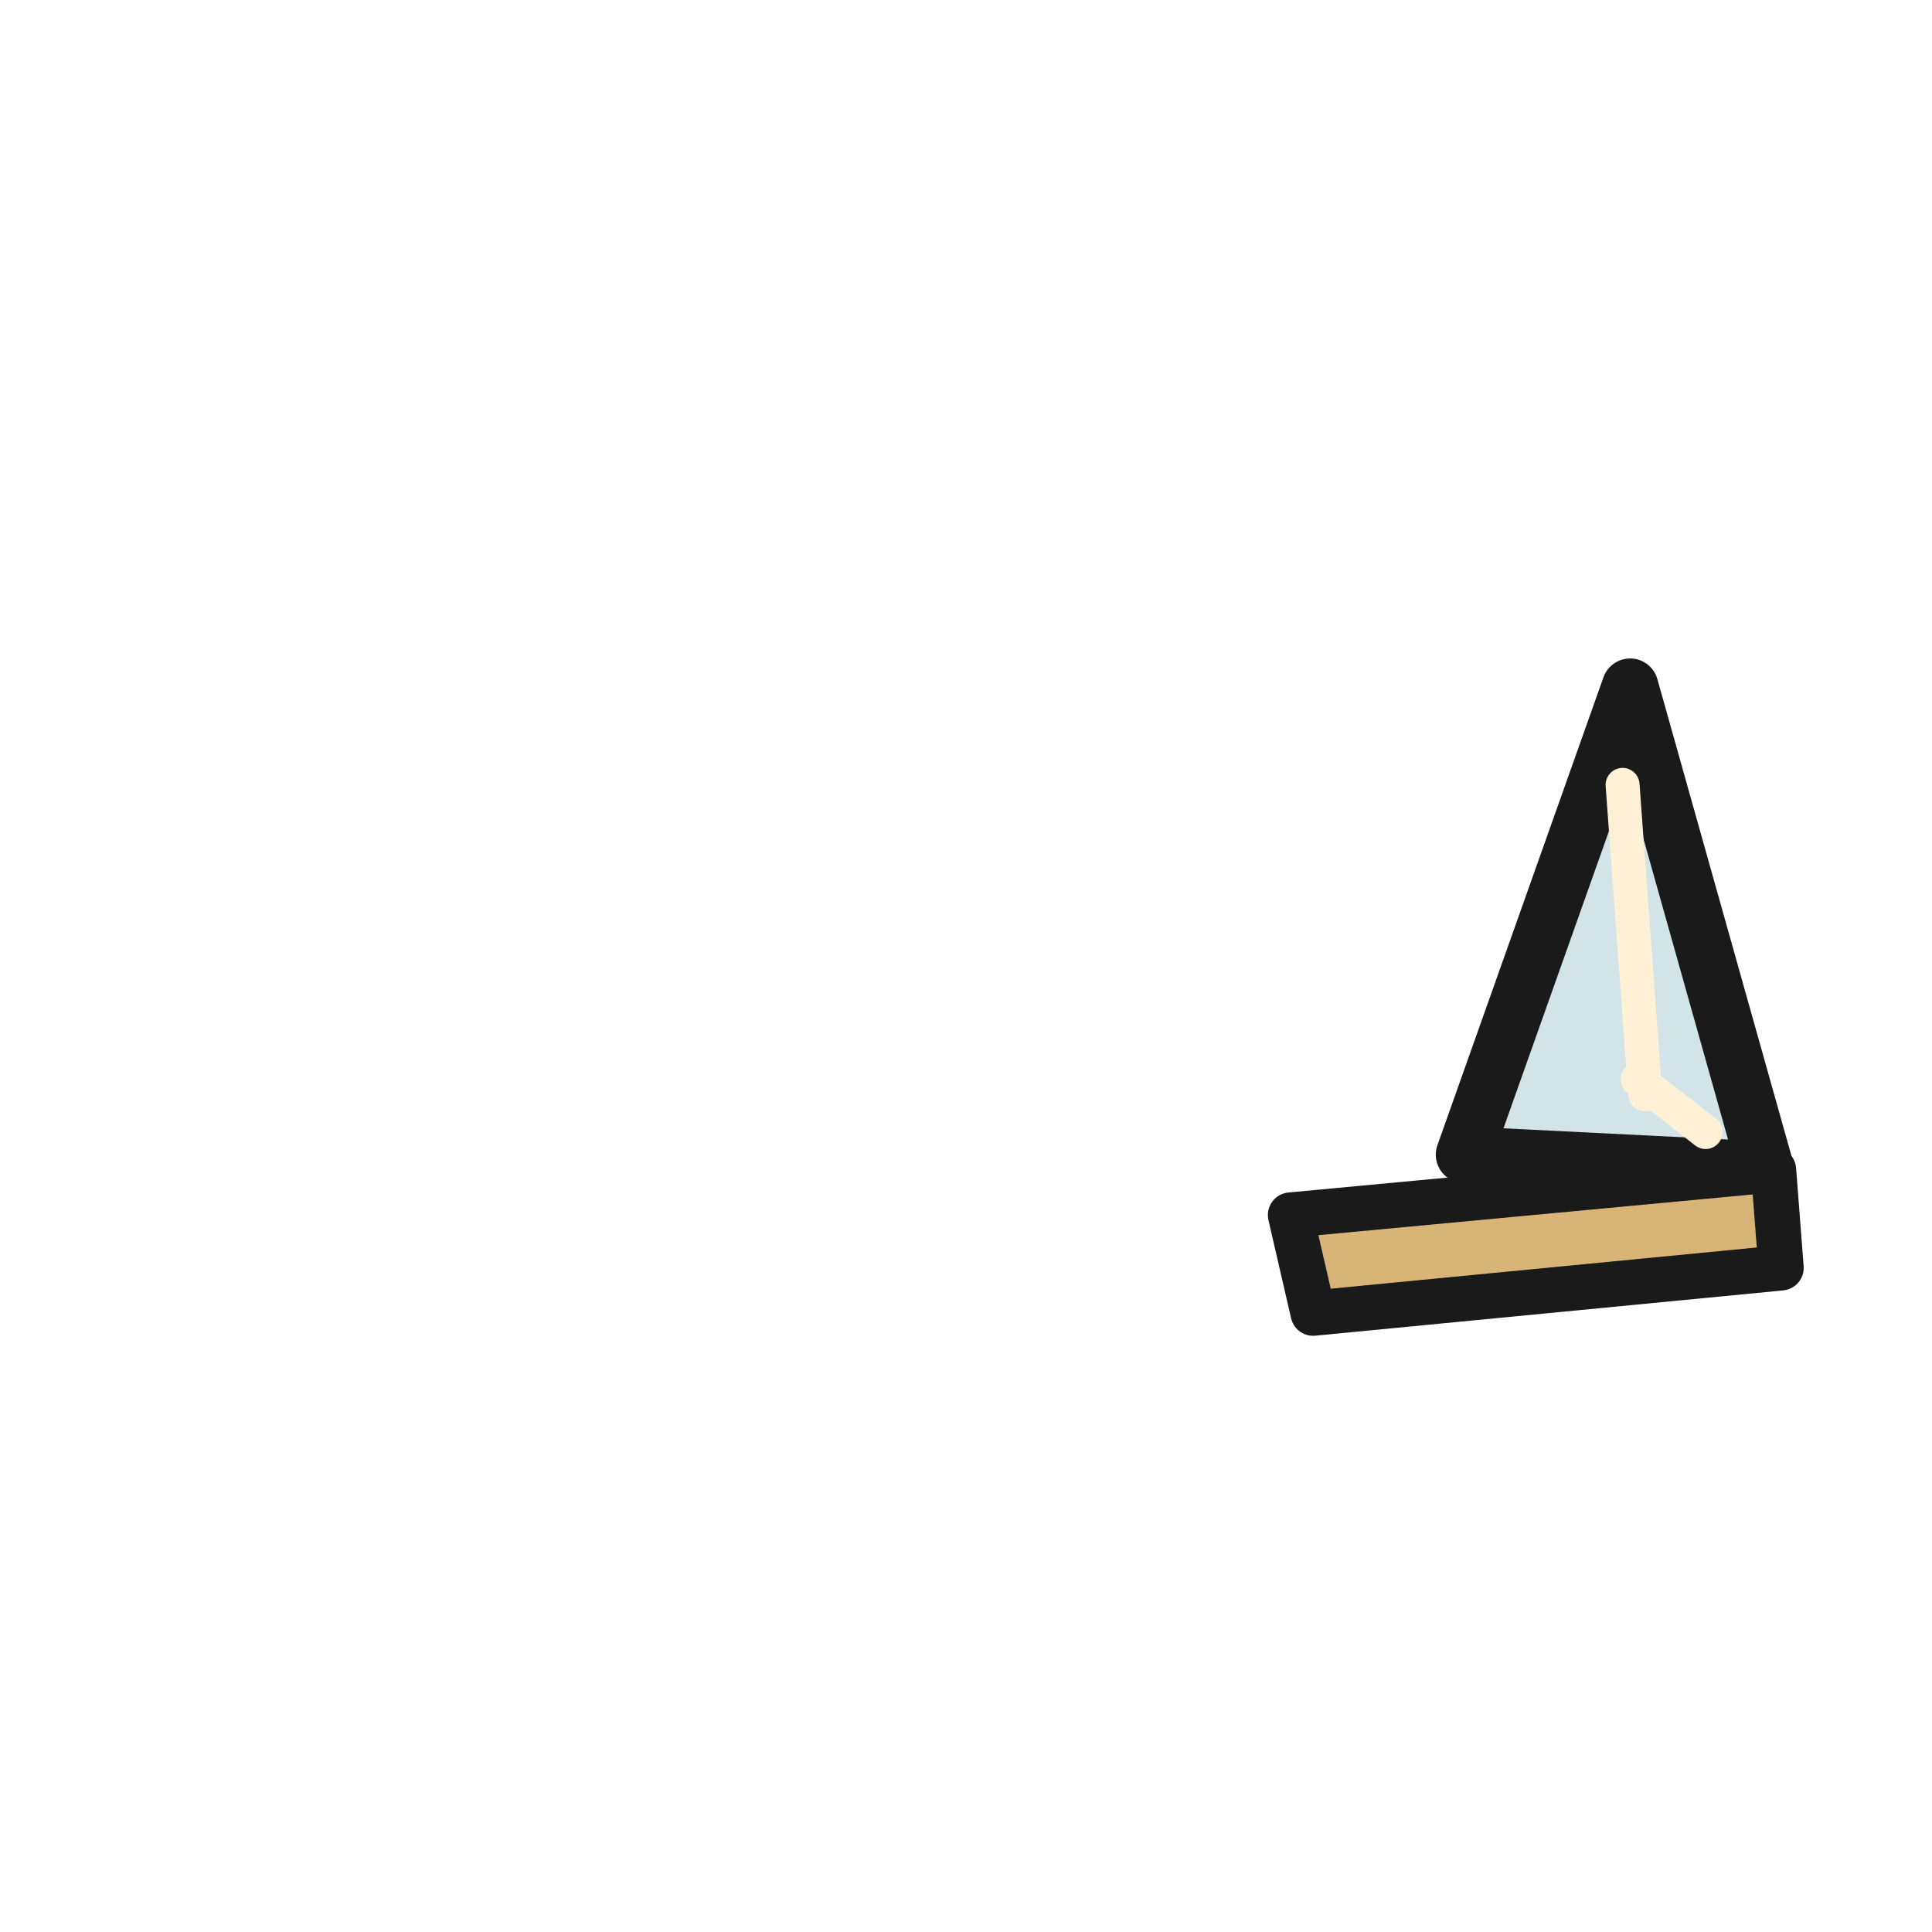
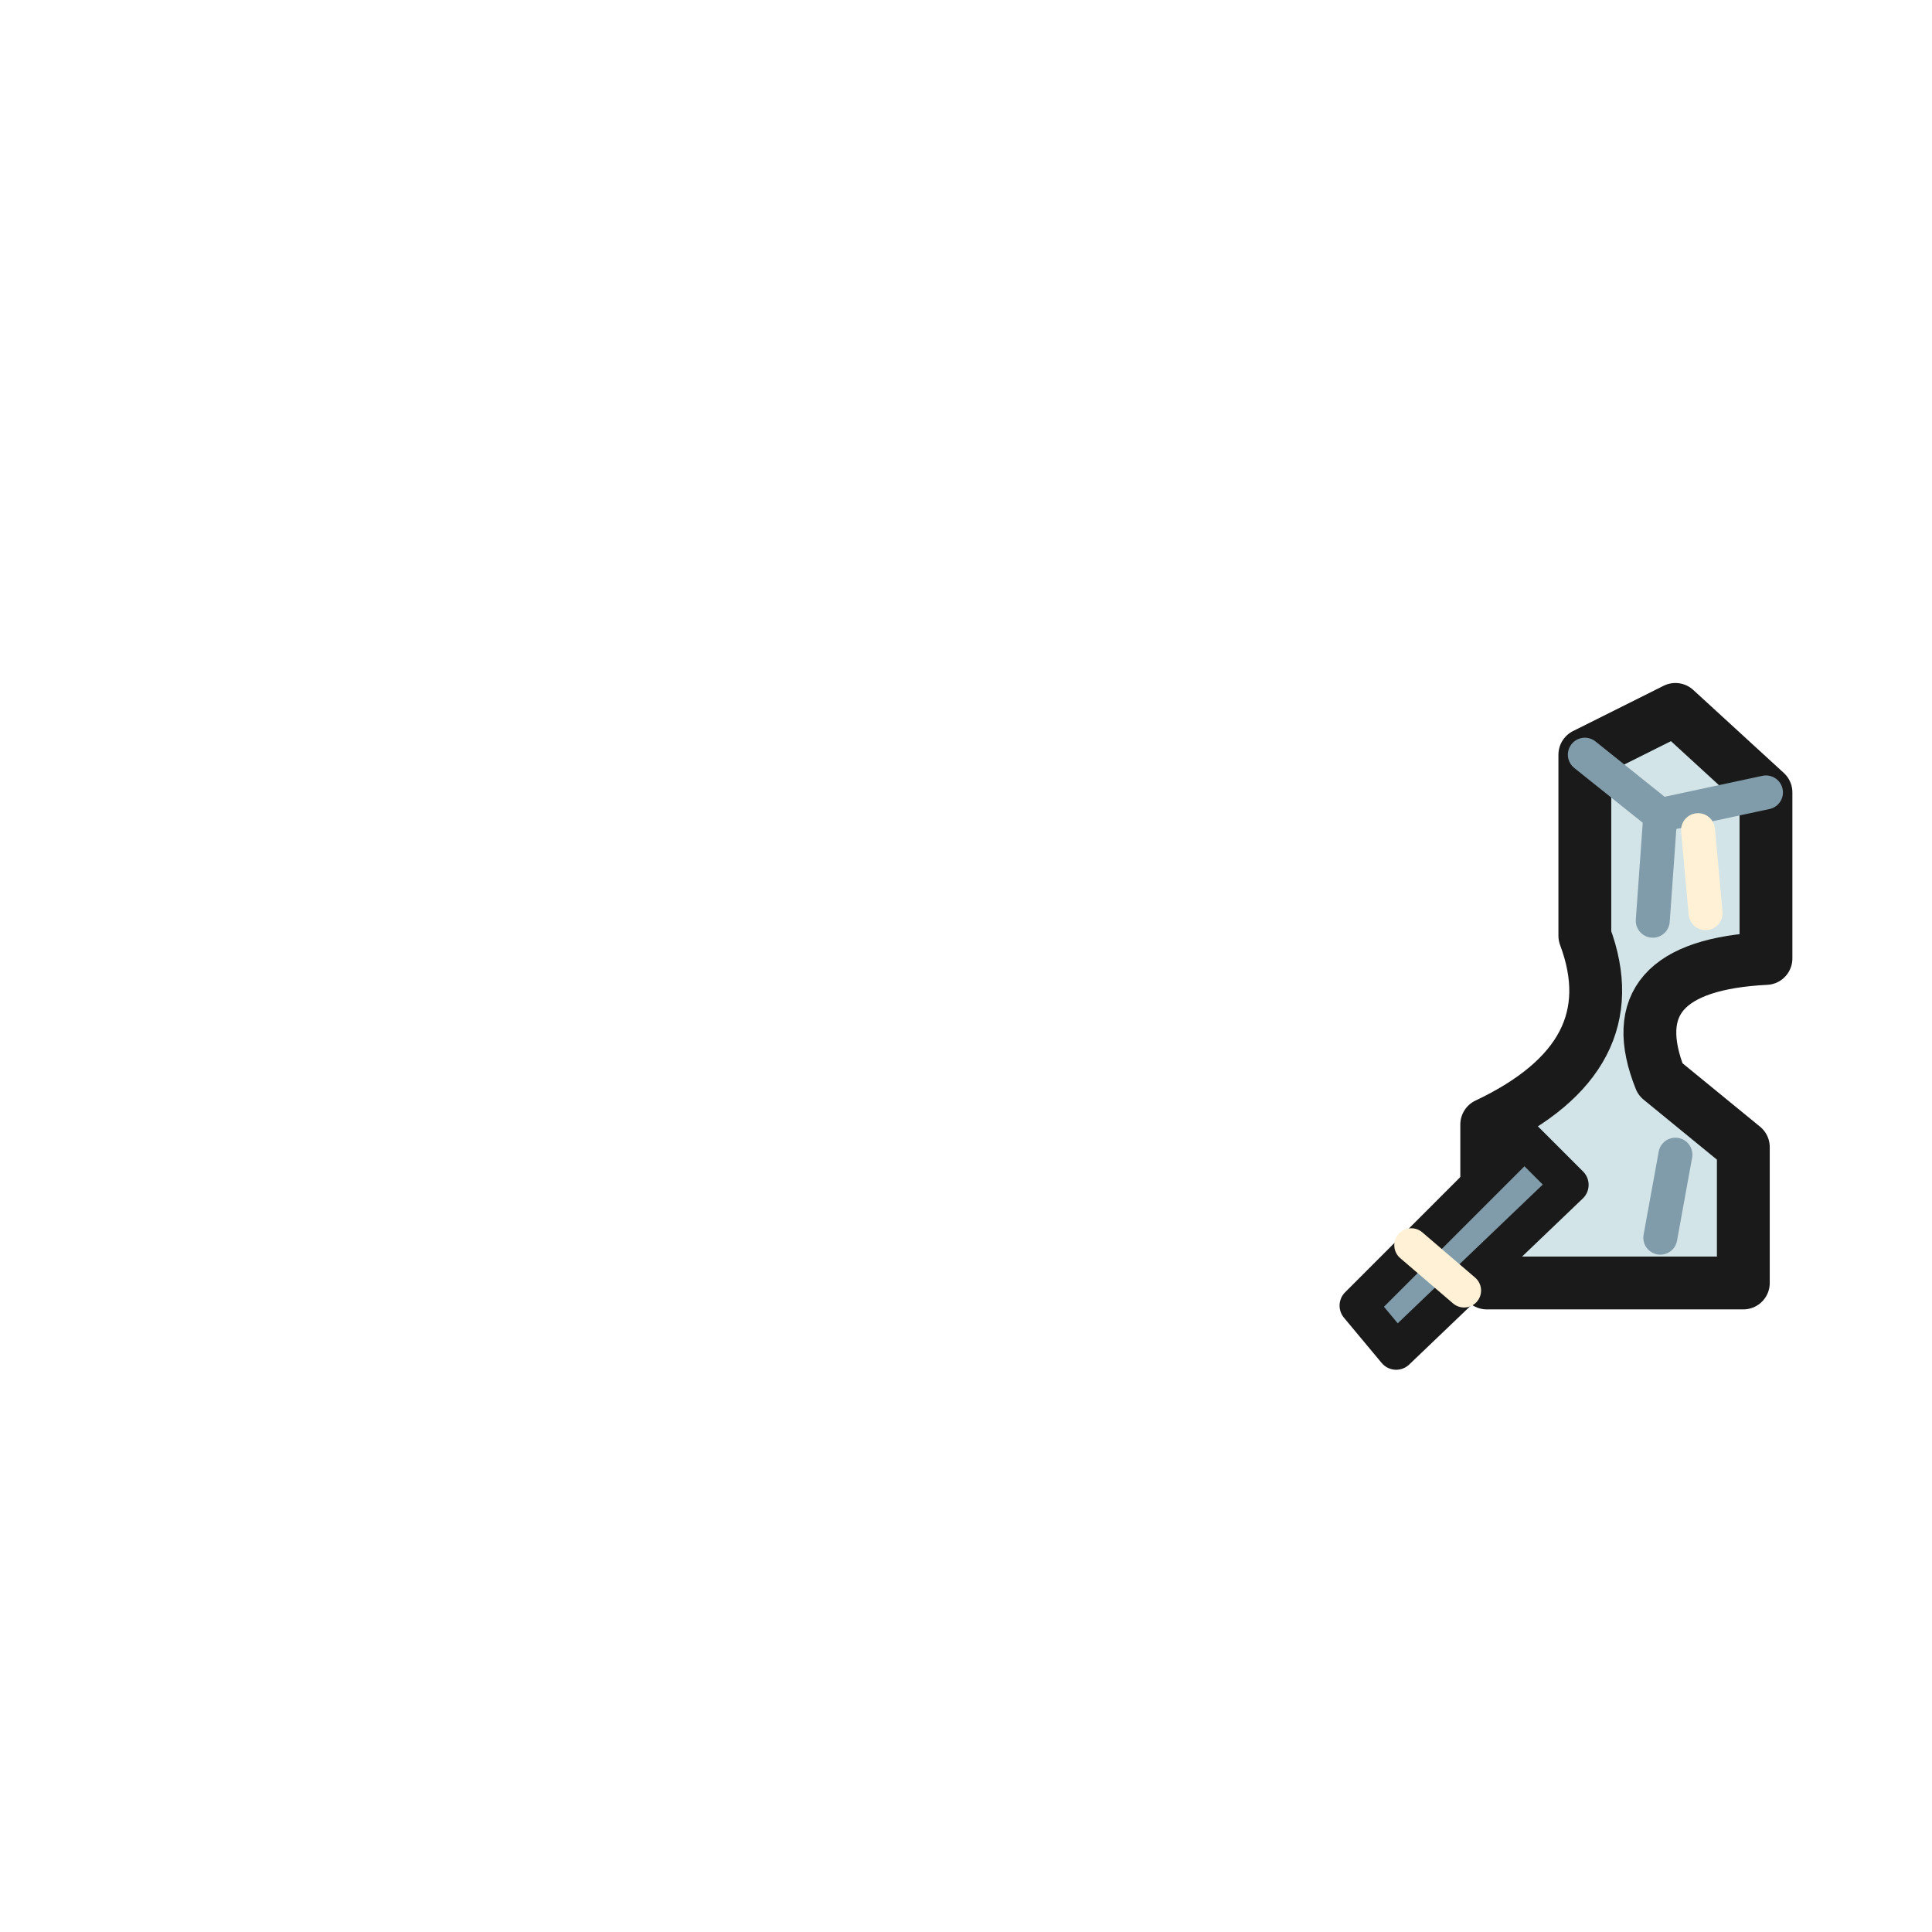
<svg xmlns="http://www.w3.org/2000/svg" width="256" height="256" viewBox="0 0 256 256">
-   <path d="M194 153 L216 91 L234 155 Z" fill="#d3e4e8" stroke="#1a1a1a" stroke-width="7.5" stroke-linecap="round" stroke-linejoin="round" />
-   <path d="M215 104 L218 145 M217 143 L226 150" fill="none" stroke="#fff1d5" stroke-width="4.5" stroke-linecap="round" stroke-linejoin="round" />
-   <path d="M171 161 L235 155 L236 168 L174 174 Z" fill="#d8b576" stroke="#1a1a1a" stroke-width="6" stroke-linecap="round" stroke-linejoin="round" />
+   <path d="M210 100 L222 94 L234 105 L234 127 Q214 128 220 143 L231 152 L231 170 L197 170 L197 149 Q216 140 210 124 Z" fill="#d3e4e8" stroke="#1a1a1a" stroke-width="7" stroke-linecap="round" stroke-linejoin="round" />
+   <path d="M210 100 L220 108 L234 105 M220 108 L219 122 M222 153 L220 164" fill="none" stroke="#809ba9" stroke-width="4.5" stroke-linecap="round" stroke-linejoin="round" />
+   <path d="M225 110 L226 121" fill="none" stroke="#fff1d5" stroke-width="4.5" stroke-linecap="round" stroke-linejoin="round" />
+   <path d="M185 179 L180 173 L202 151 L208 157 Z" fill="#809ba9" stroke="#1a1a1a" stroke-width="5" stroke-linecap="round" stroke-linejoin="round" />
+   <path d="M187 165 L194 171" fill="none" stroke="#fff1d5" stroke-width="4.5" stroke-linecap="round" stroke-linejoin="round" />
</svg>
